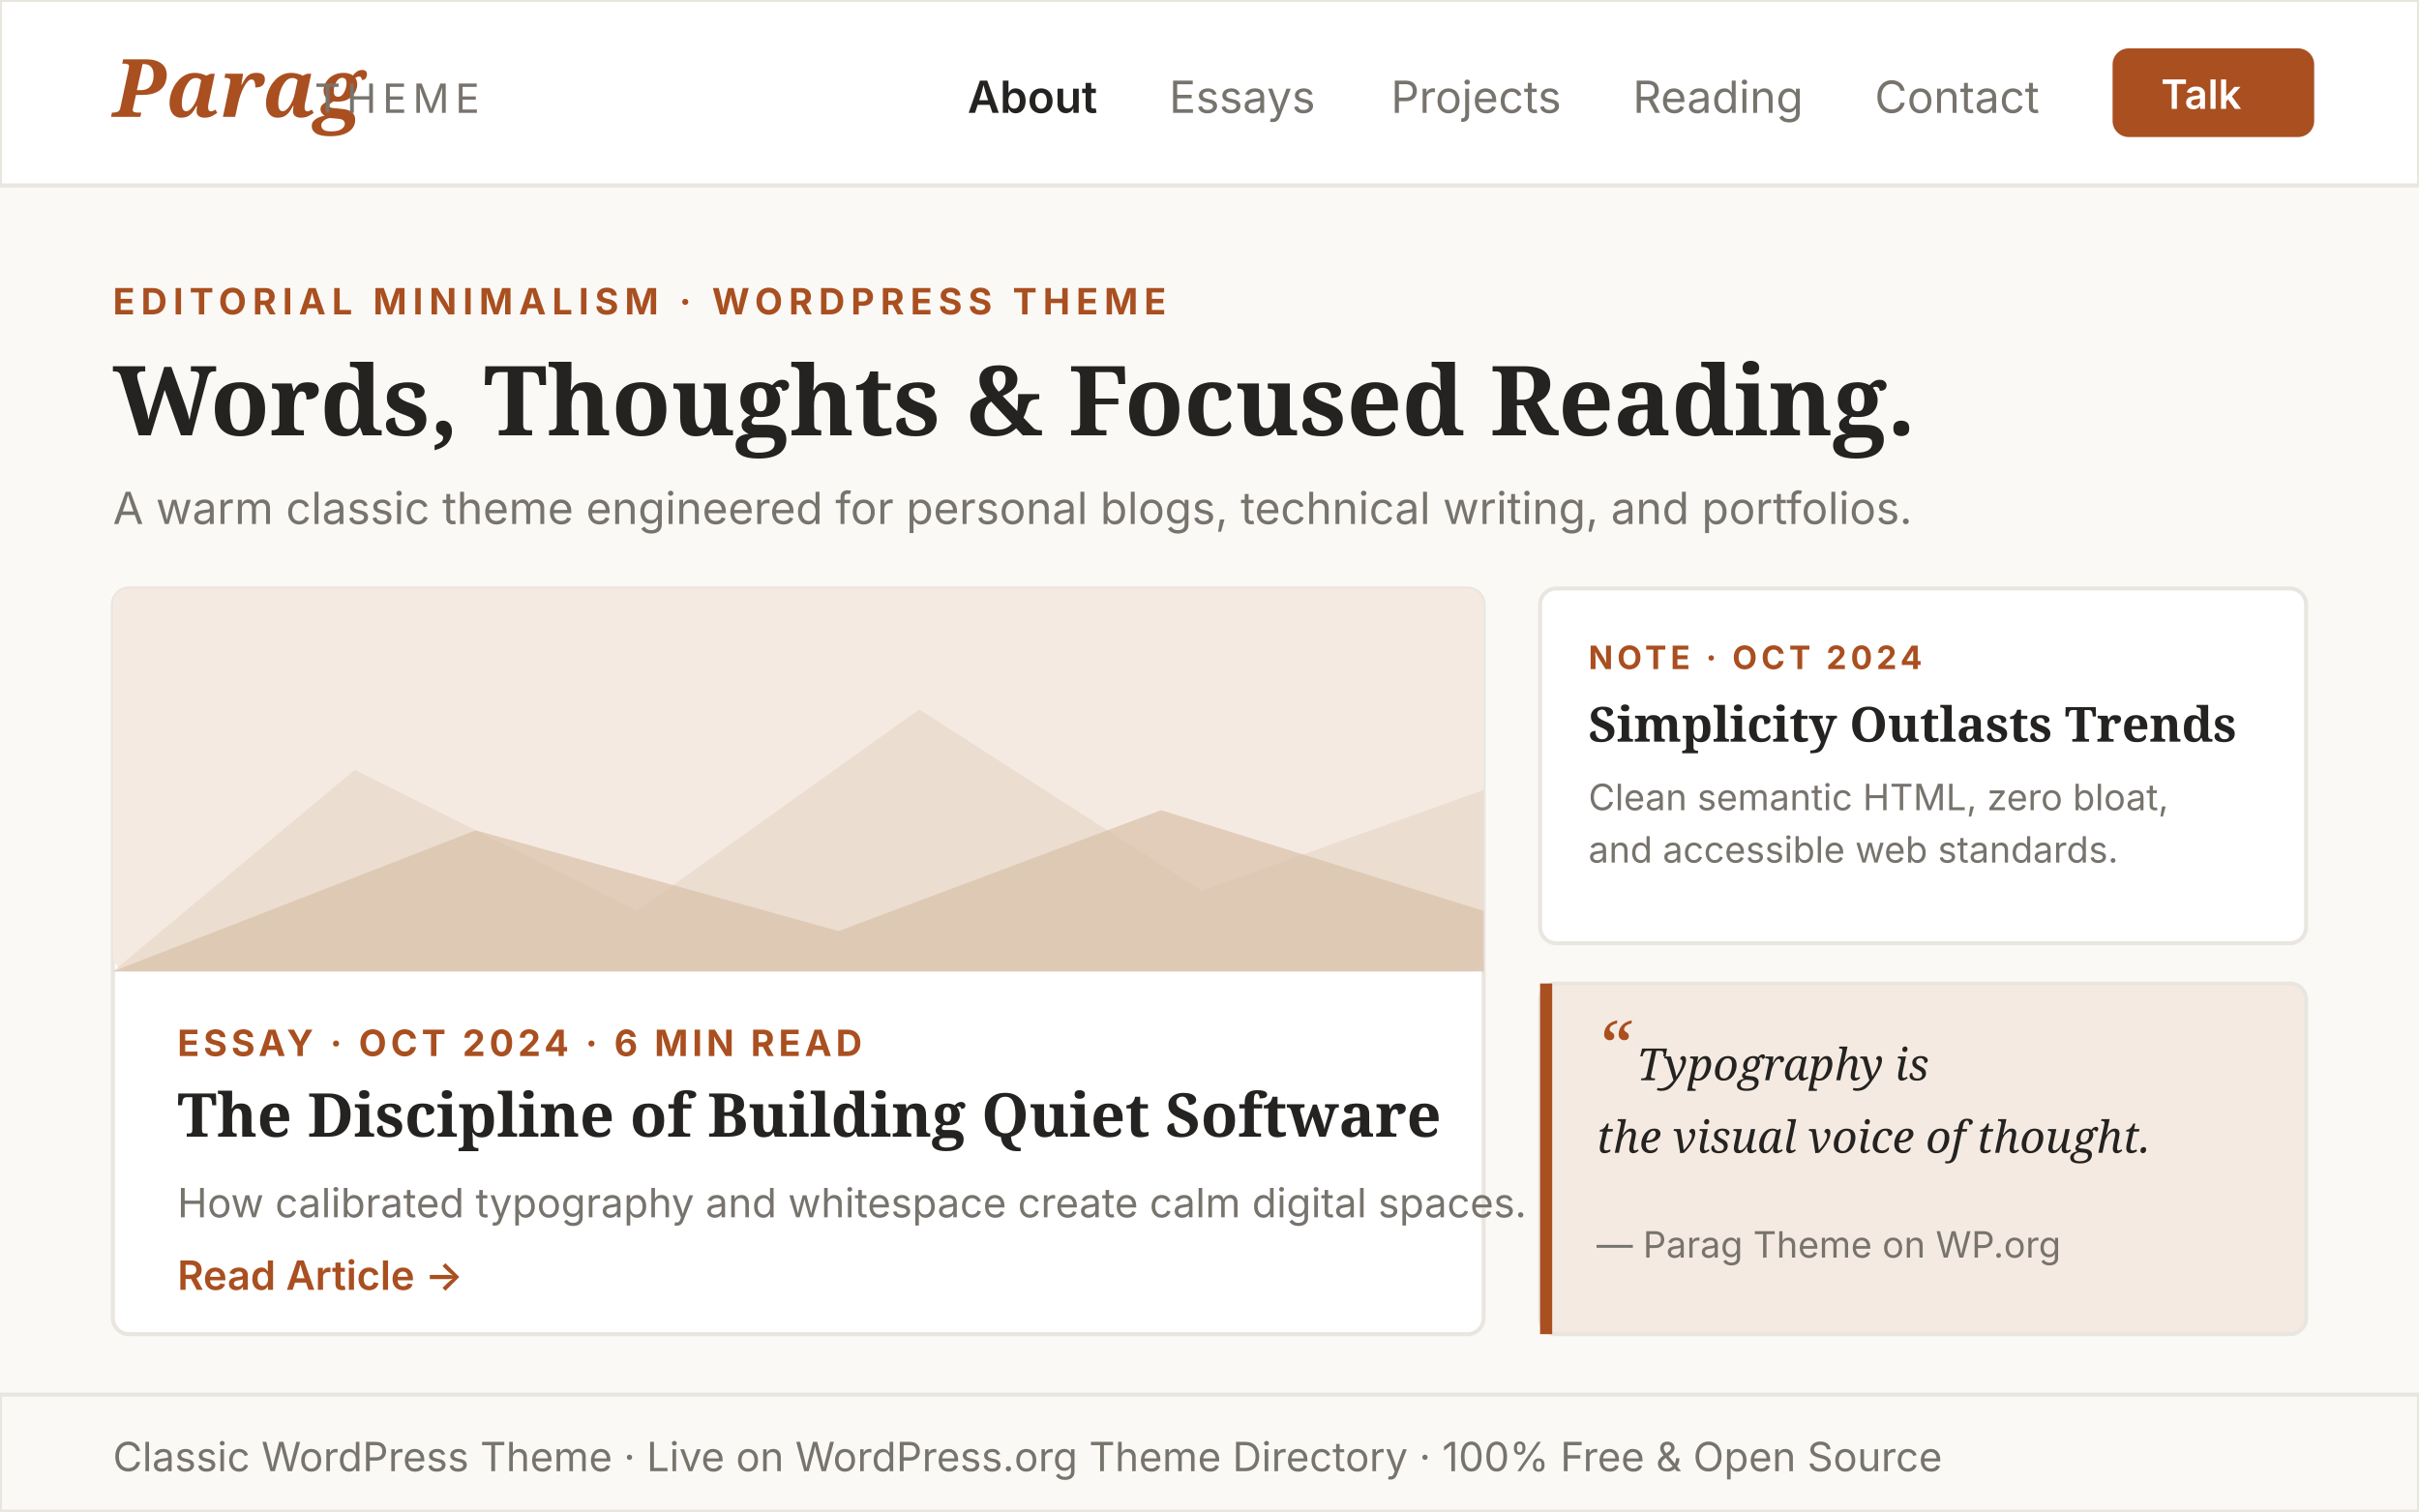
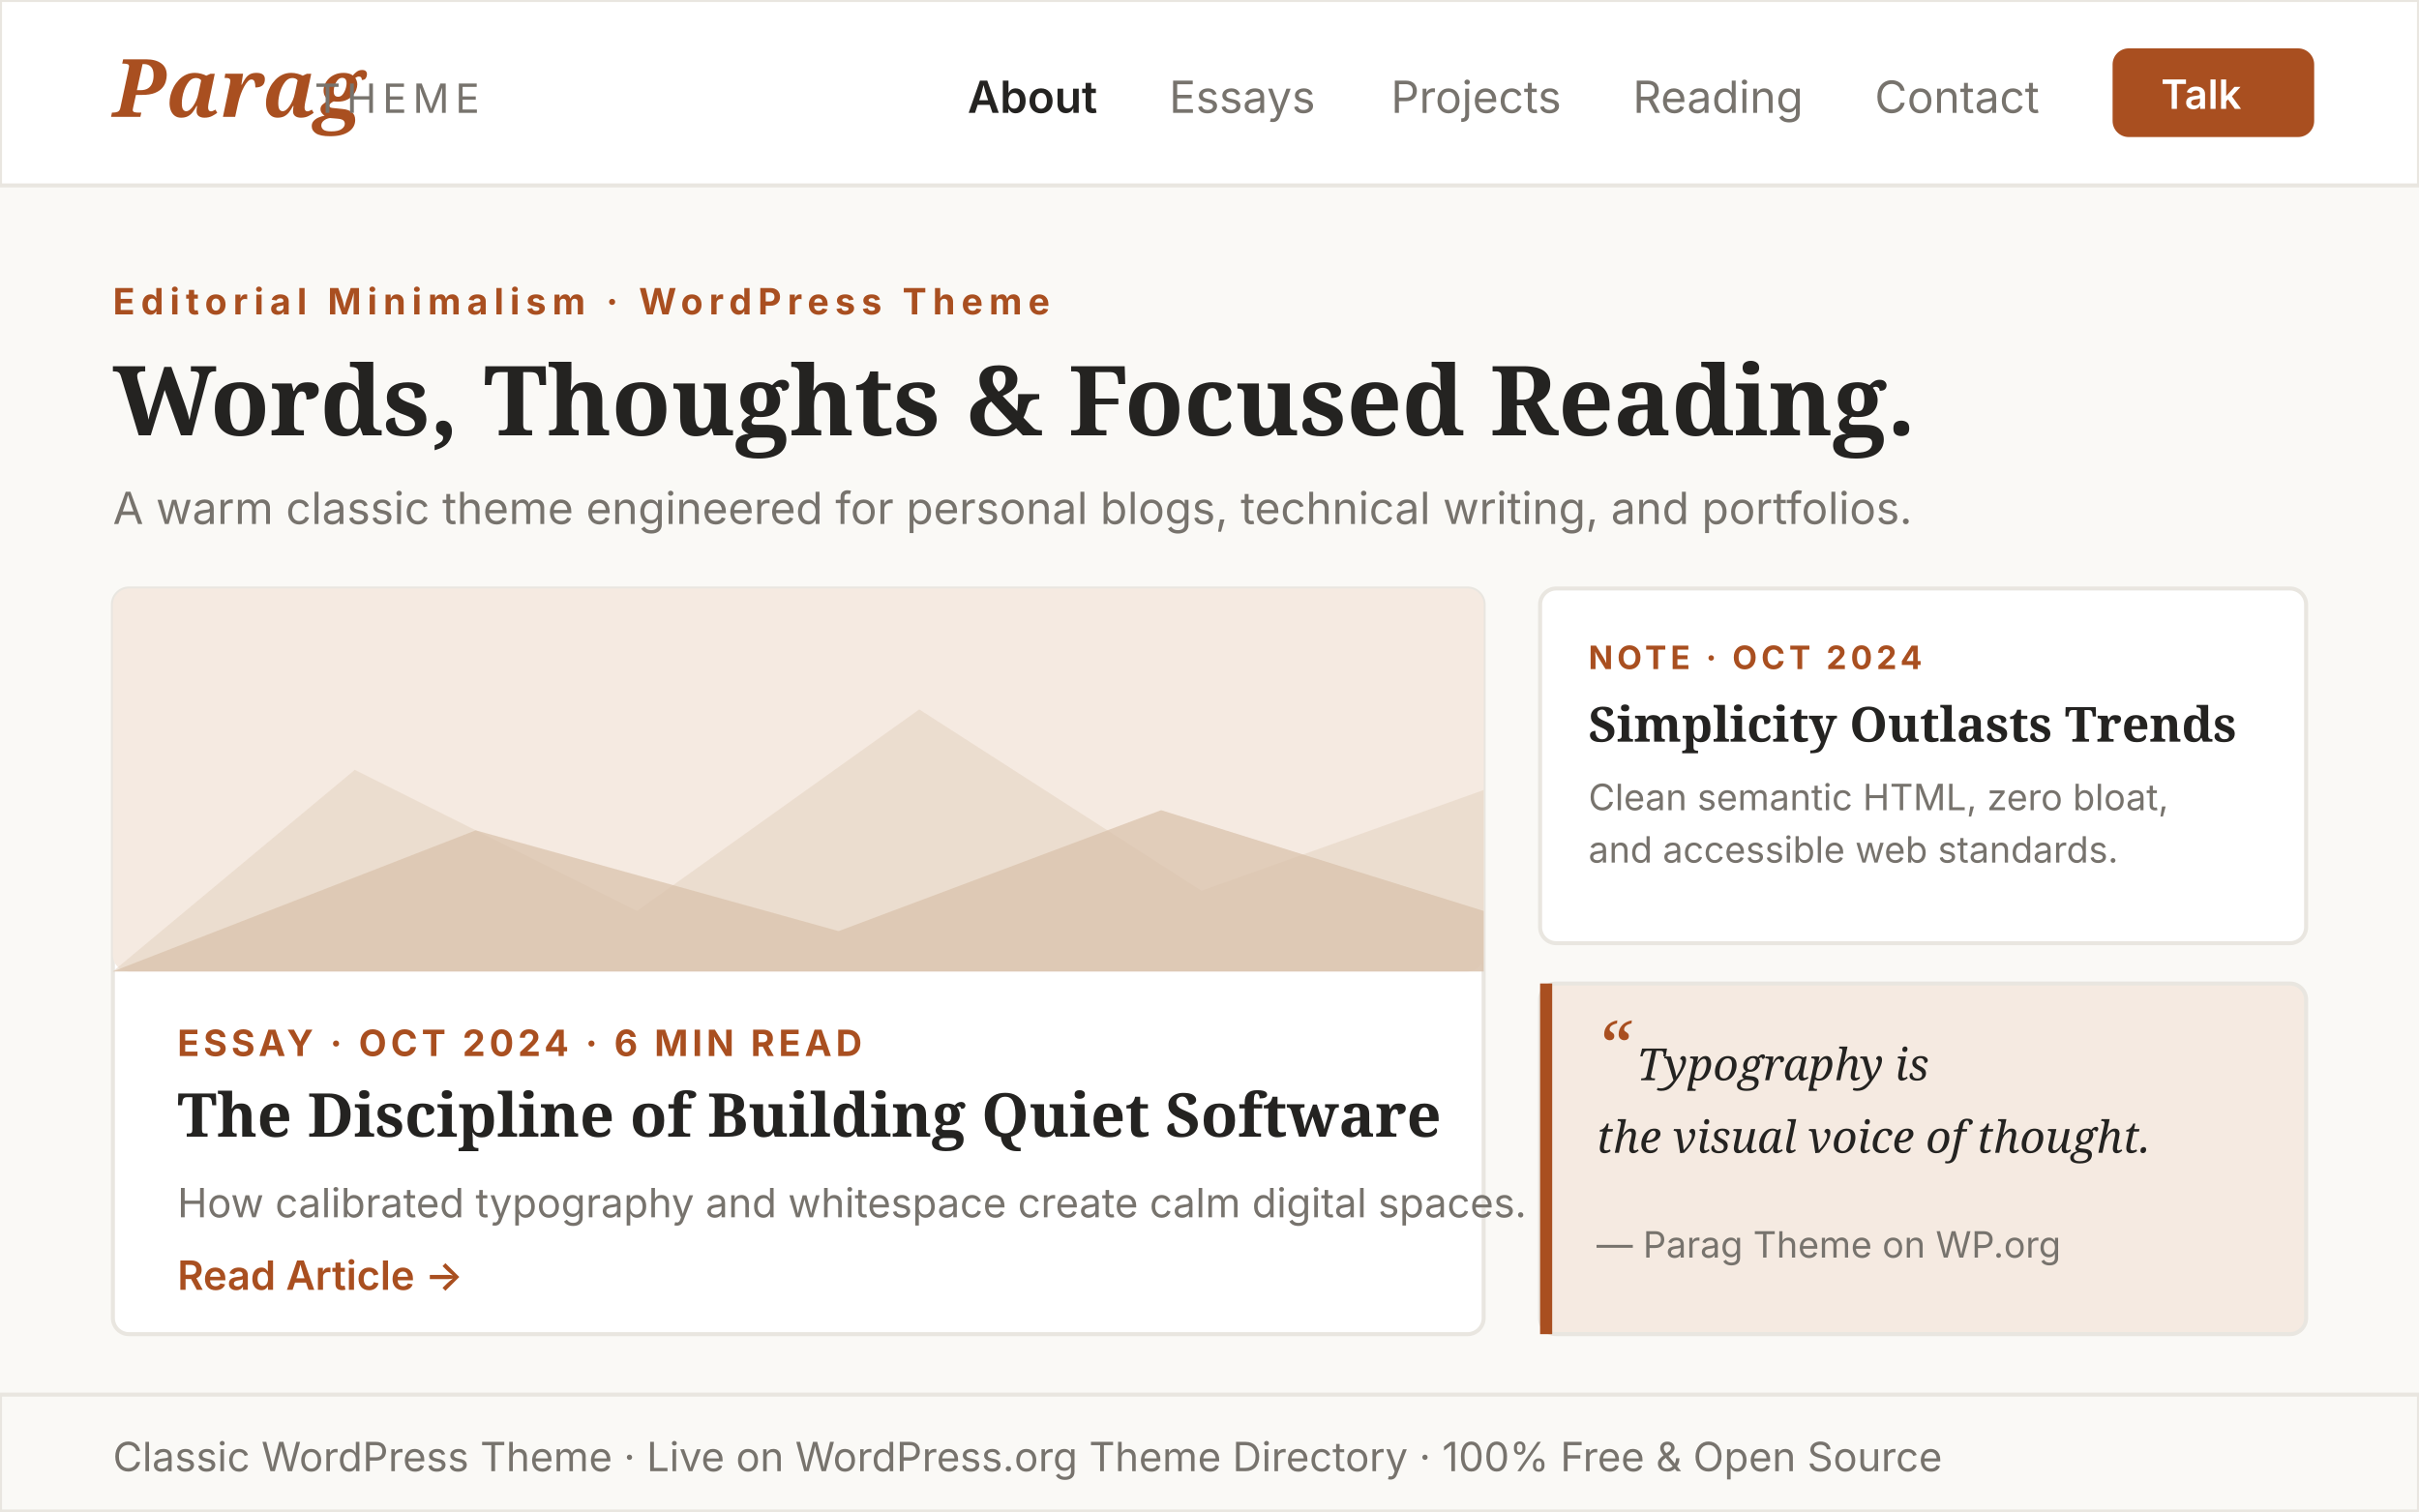
<svg xmlns="http://www.w3.org/2000/svg" viewBox="0 0 600 375" width="600" height="375">
  <rect width="600" height="375" fill="#FAF9F6" />
  <rect width="600" height="46" fill="#FFFFFF" stroke="#E9E6E0" stroke-width="1" />
  <text x="28" y="29" fill="#A94F20" font-family="Playfair Display, Georgia, serif" font-size="20" font-weight="bold" font-style="italic">Parag</text>
  <text x="78" y="28" fill="#77736D" font-family="Inter, sans-serif" font-size="10" letter-spacing="1.5">THEME</text>
  <text x="240" y="28" fill="#242321" font-family="Inter, sans-serif" font-size="11" font-weight="600">About</text>
  <text x="290" y="28" fill="#77736D" font-family="Inter, sans-serif" font-size="11">Essays</text>
  <text x="345" y="28" fill="#77736D" font-family="Inter, sans-serif" font-size="11">Projects</text>
  <text x="405" y="28" fill="#77736D" font-family="Inter, sans-serif" font-size="11">Reading</text>
  <text x="465" y="28" fill="#77736D" font-family="Inter, sans-serif" font-size="11">Contact</text>
  <rect x="524" y="12" width="50" height="22" rx="4" fill="#A94F20" />
  <text x="536" y="27" fill="#FFFFFF" font-family="Inter, sans-serif" font-size="10" font-weight="600">Talk</text>
-   <text x="28" y="78" fill="#A94F20" font-family="Inter, sans-serif" font-size="9" font-weight="bold" letter-spacing="1.5">EDITORIAL MINIMALISM · WORDPRESS THEME</text>
+   <text x="28" y="78" fill="#A94F20" font-family="Inter, sans-serif" font-size="9" font-weight="bold" letter-spacing="1.5">Editorial Minimalism · WordPress Theme</text>
  <text x="28" y="108" fill="#242321" font-family="Playfair Display, Georgia, serif" font-size="24" font-weight="bold">Words, Thoughts &amp; Focused Reading.</text>
  <text x="28" y="130" fill="#77736D" font-family="Inter, sans-serif" font-size="11" leading="1.6">A warm classic theme engineered for personal blogs, technical writing, and portfolios.</text>
  <g transform="translate(28, 146)">
    <rect width="340" height="185" rx="4" fill="#FFFFFF" stroke="#E9E6E0" stroke-width="1" />
    <rect width="340" height="95" rx="4" fill="#F5EAE1" />
    <path d="M0,95 L60,45 L130,80 L200,30 L270,75 L340,50 L340,95 Z" fill="#E5D4C3" opacity="0.6" />
    <path d="M0,95 L90,60 L180,85 L260,55 L340,80 L340,95 Z" fill="#D9C1AA" opacity="0.7" />
    <text x="16" y="116" fill="#A94F20" font-family="Inter, sans-serif" font-size="9" font-weight="bold" letter-spacing="1">ESSAY · OCT 2024 · 6 MIN READ</text>
    <text x="16" y="136" fill="#242321" font-family="Playfair Display, Georgia, serif" font-size="15" font-weight="bold">The Discipline of Building Quiet Software</text>
    <text x="16" y="156" fill="#77736D" font-family="Inter, sans-serif" font-size="10">How calibrated typography and whitespace create calm digital spaces.</text>
    <text x="16" y="174" fill="#A94F20" font-family="Inter, sans-serif" font-size="10" font-weight="600">Read Article →</text>
  </g>
  <g transform="translate(382, 146)">
    <rect width="190" height="88" rx="4" fill="#FFFFFF" stroke="#E9E6E0" stroke-width="1" />
    <text x="12" y="20" fill="#A94F20" font-family="Inter, sans-serif" font-size="8" font-weight="bold" letter-spacing="1">NOTE · OCT 2024</text>
    <text x="12" y="38" fill="#242321" font-family="Playfair Display, Georgia, serif" font-size="12" font-weight="bold">Simplicity Outlasts Trends</text>
    <text x="12" y="55" fill="#77736D" font-family="Inter, sans-serif" font-size="9">Clean semantic HTML, zero bloat,</text>
    <text x="12" y="68" fill="#77736D" font-family="Inter, sans-serif" font-size="9">and accessible web standards.</text>
    <g transform="translate(0, 98)">
      <rect width="190" height="87" rx="4" fill="#F5EAE1" stroke="#E9E6E0" stroke-width="1" />
      <rect x="0" y="0" width="3" height="87" fill="#A94F20" />
      <text x="14" y="22" fill="#A94F20" font-family="Playfair Display, Georgia, serif" font-size="18" font-style="italic">“</text>
      <text x="24" y="24" fill="#242321" font-family="Playfair Display, Georgia, serif" font-size="11" font-style="italic">Typography is</text>
      <text x="14" y="42" fill="#242321" font-family="Playfair Display, Georgia, serif" font-size="11" font-style="italic">the visual voice of thought.</text>
      <text x="14" y="68" fill="#77736D" font-family="Inter, sans-serif" font-size="9">— Parag Theme on WP.org</text>
    </g>
  </g>
  <rect y="346" width="600" height="29" fill="#FAF9F6" stroke="#E9E6E0" stroke-width="1" />
  <text x="28" y="365" fill="#77736D" font-family="Inter, sans-serif" font-size="10">Classic WordPress Theme · Live on WordPress.org Theme Directory · 100% Free &amp; Open Source</text>
</svg>
